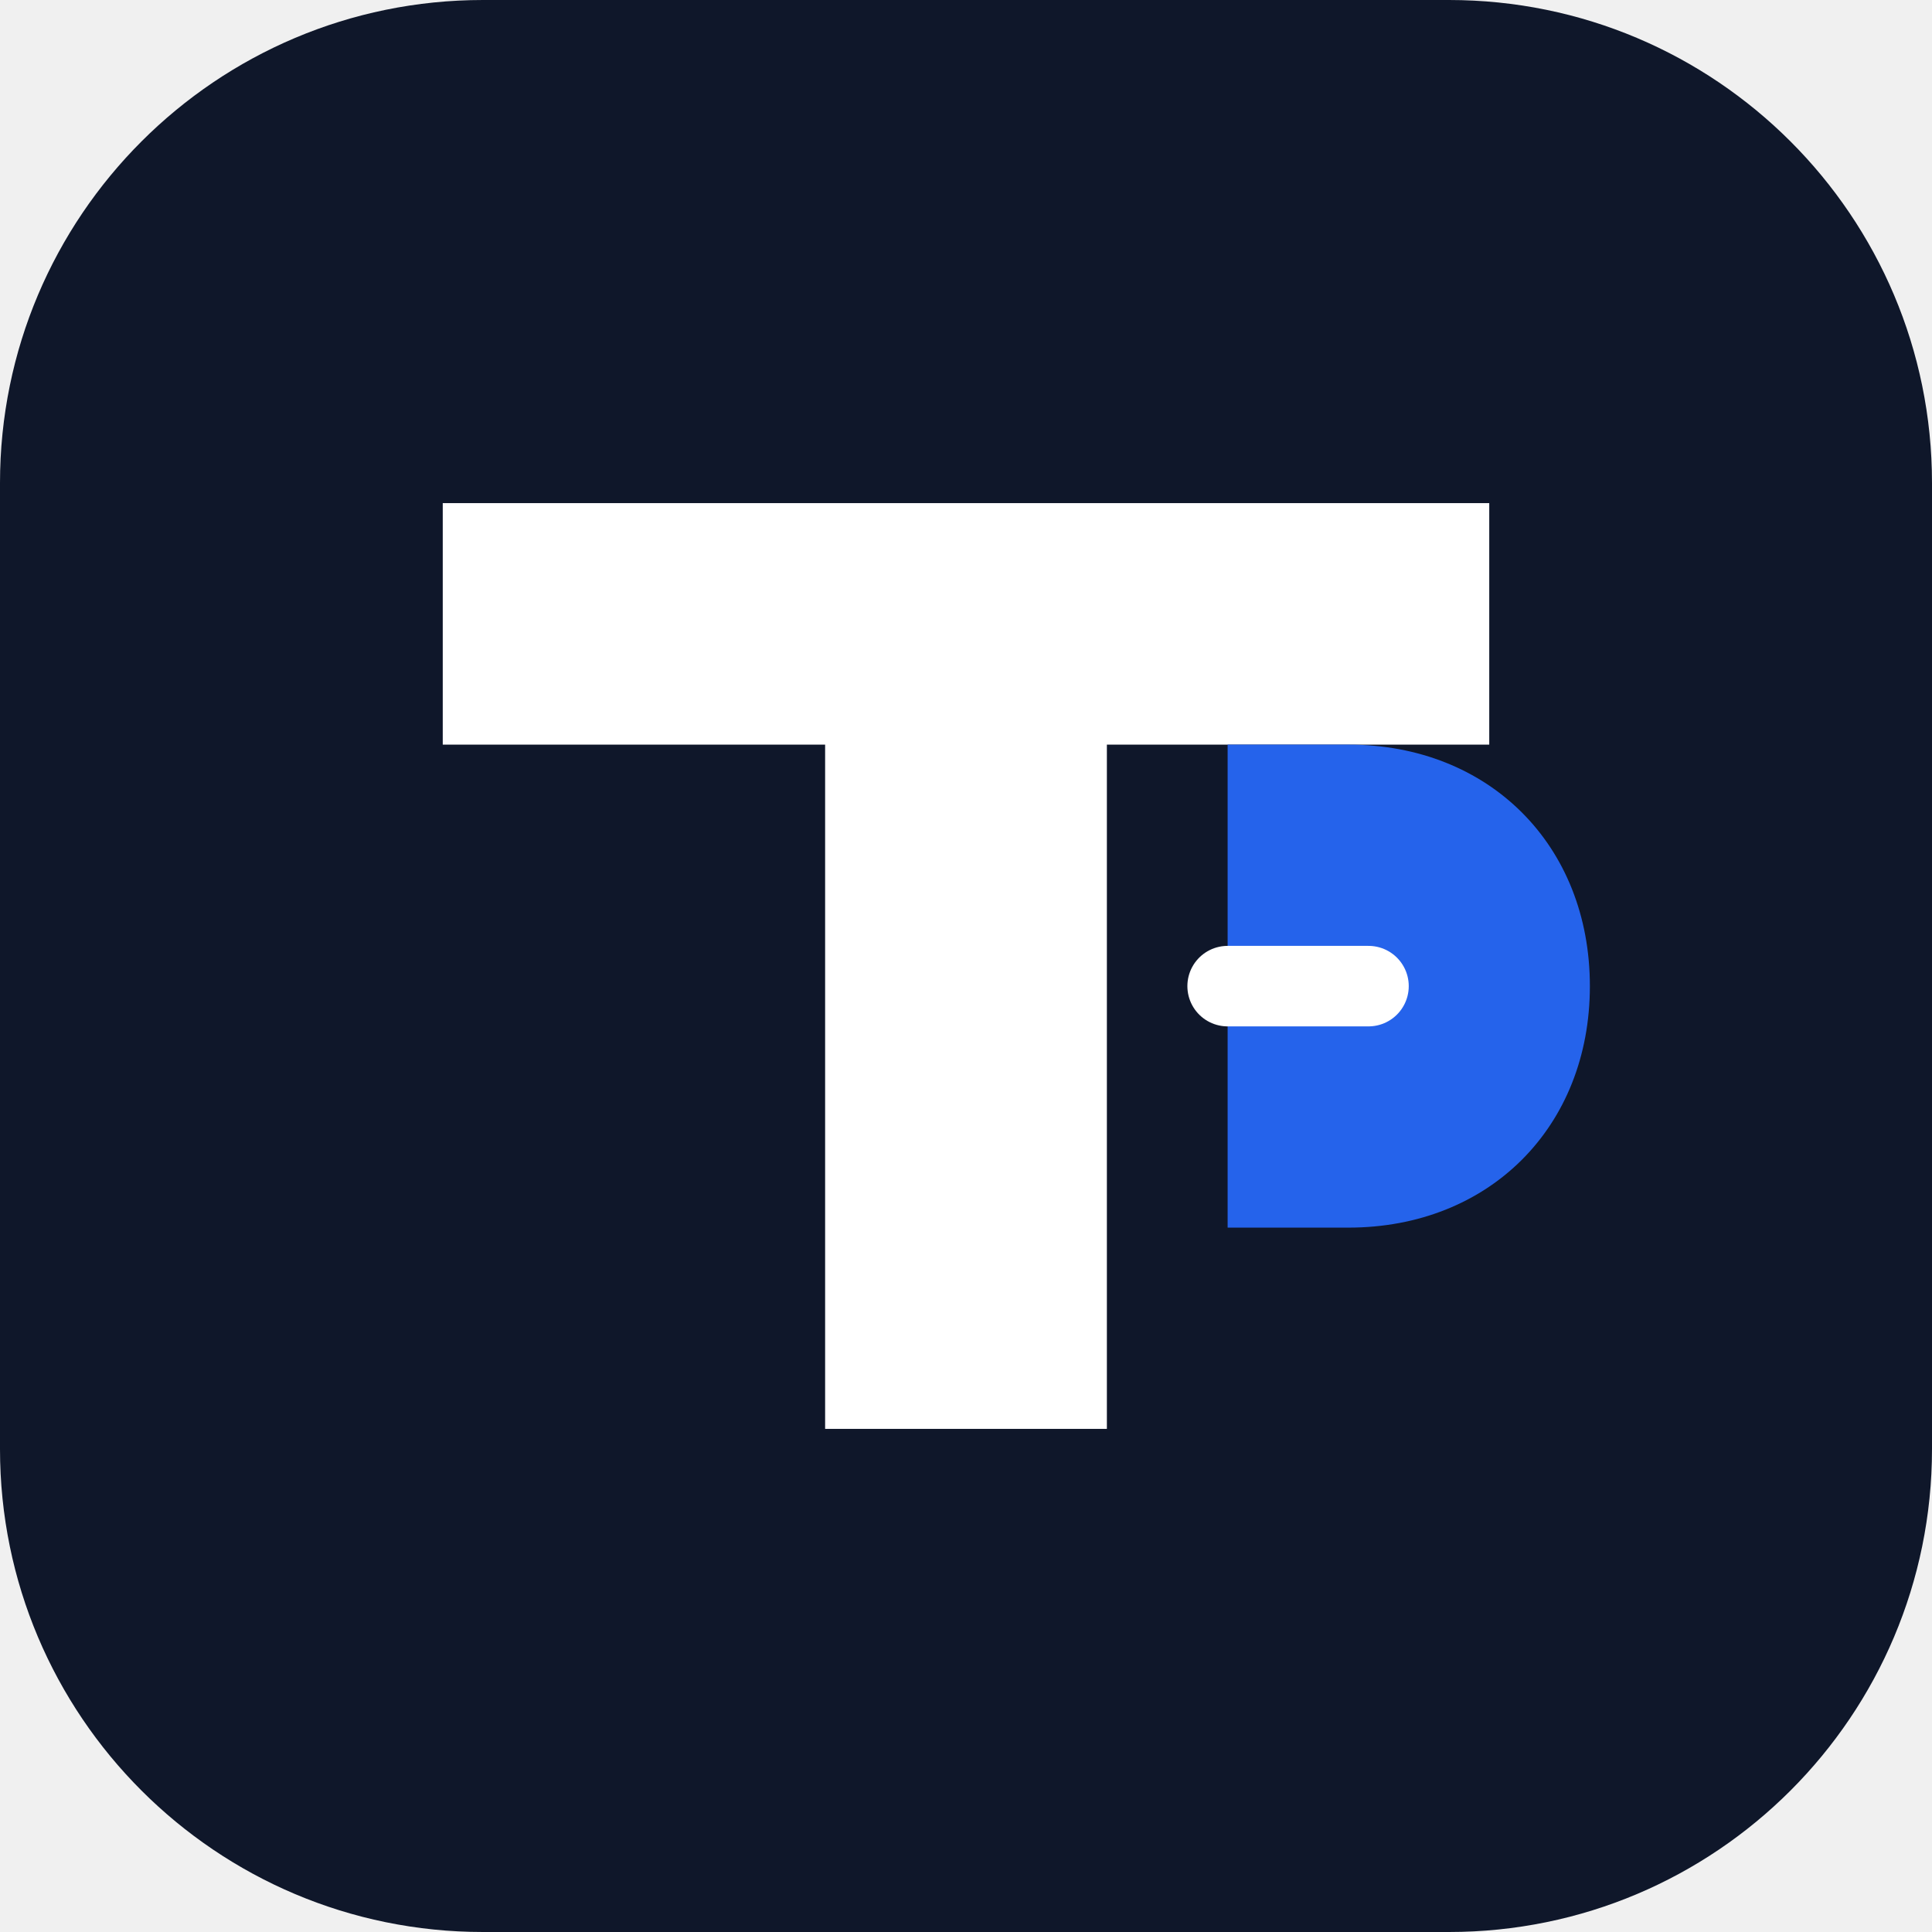
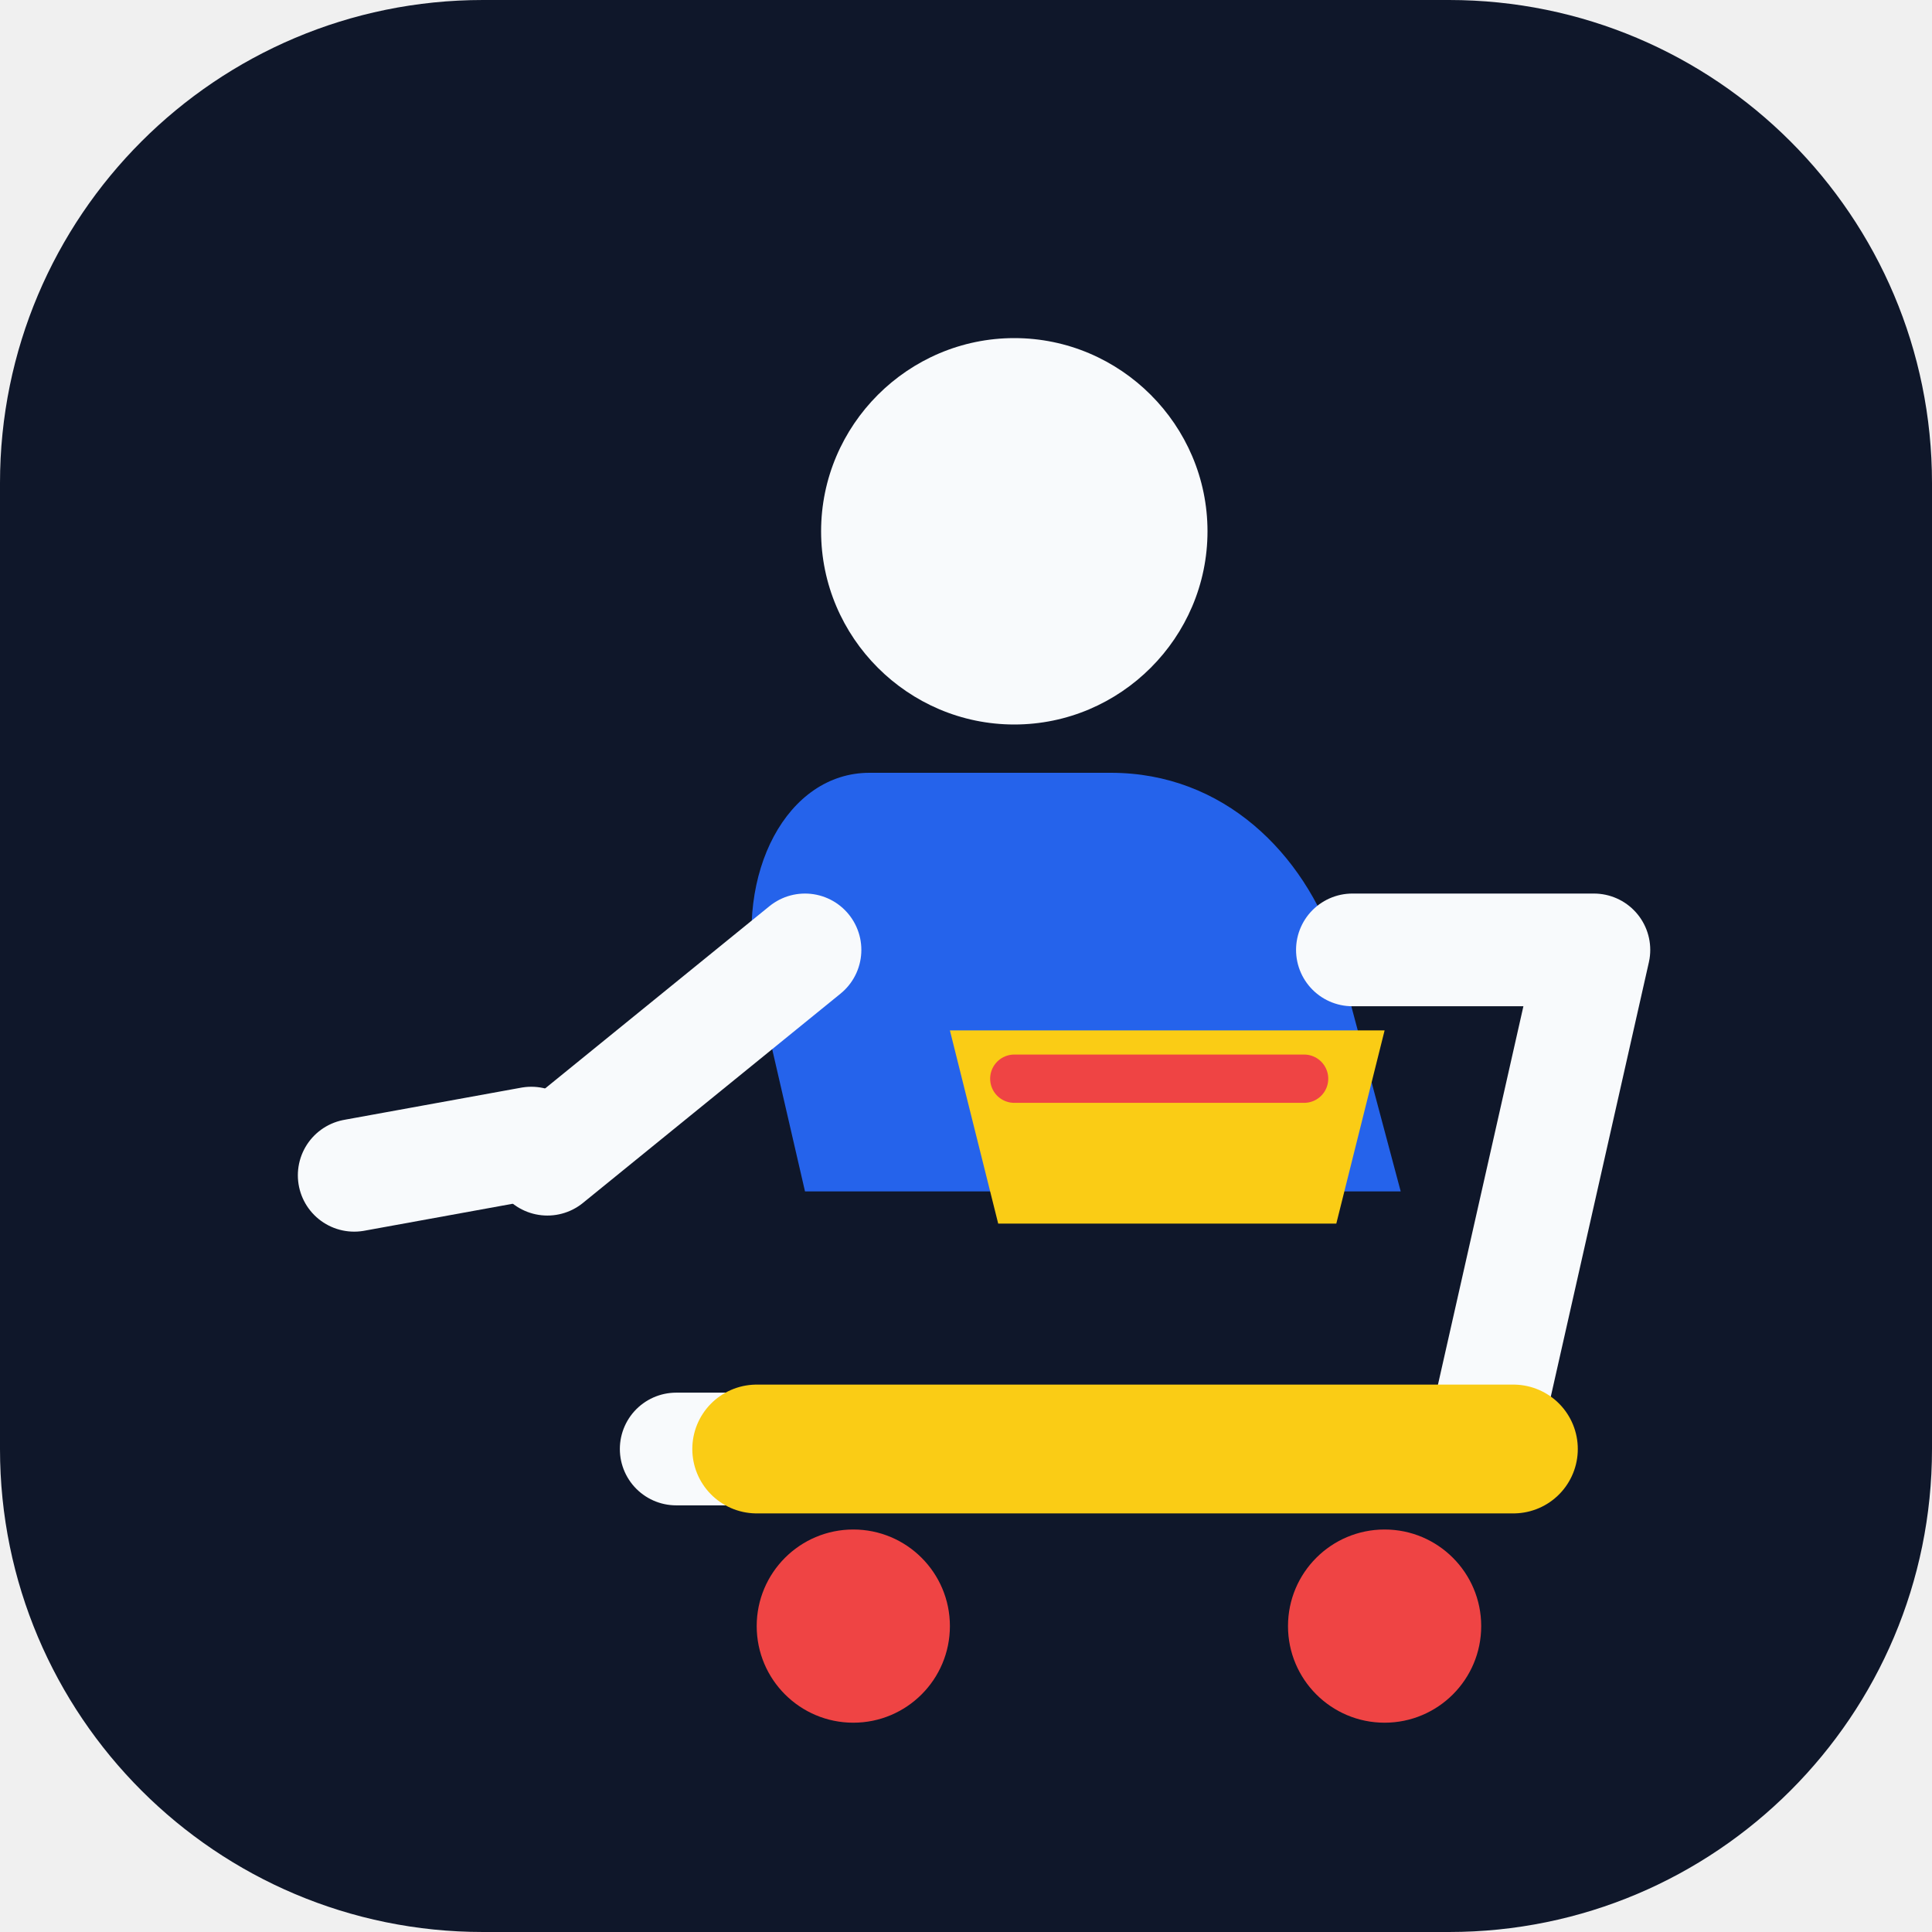
- <svg xmlns="http://www.w3.org/2000/svg" viewBox="0 0 96 96" role="img" aria-labelledby="title desc">
-   <rect width="96" height="96" rx="24" fill="#0f172a" />
-   <path d="M22 25h52v12H55v34H41V37H22z" fill="#fff" />
-   <path d="M61 37h6c7 0 12 5 12 12s-5 12-12 12h-6z" fill="#2563eb" />
-   <path d="M61 49h7" stroke="#fff" stroke-width="4" stroke-linecap="round" />
+ <svg xmlns="http://www.w3.org/2000/svg" viewBox="0 0 120 120" role="img" aria-labelledby="title desc">
+   <rect width="120" height="120" rx="30" fill="#0f172a" />
+   <path d="M51 33c0-6.6 5.4-12 12-12s12 5.4 12 12-5.4 12-12 12-12-5.4-12-12Z" fill="#f8fafc" />
+   <path d="M54 48h15c7 0 12 5 14 11l4 15H50l-3-13c-1.4-6.8 1.9-13 7-13Z" fill="#2563eb" />
+   <path d="M50 59 34 72" stroke="#f8fafc" stroke-width="7" stroke-linecap="round" />
+   <path d="m33 71-11 2" stroke="#f8fafc" stroke-width="7" stroke-linecap="round" />
+   <path d="M84 59h15l-7 31H42" fill="none" stroke="#f8fafc" stroke-width="7" stroke-linecap="round" stroke-linejoin="round" />
+   <path d="M47 90h47" stroke="#facc15" stroke-width="8" stroke-linecap="round" />
+   <circle cx="53" cy="101" r="6" fill="#ef4444" />
+   <circle cx="86" cy="101" r="6" fill="#ef4444" />
+   <path d="M59 64h27l-3 12H62Z" fill="#facc15" />
+   <path d="M63 67h18" stroke="#ef4444" stroke-width="3" stroke-linecap="round" />
</svg>
